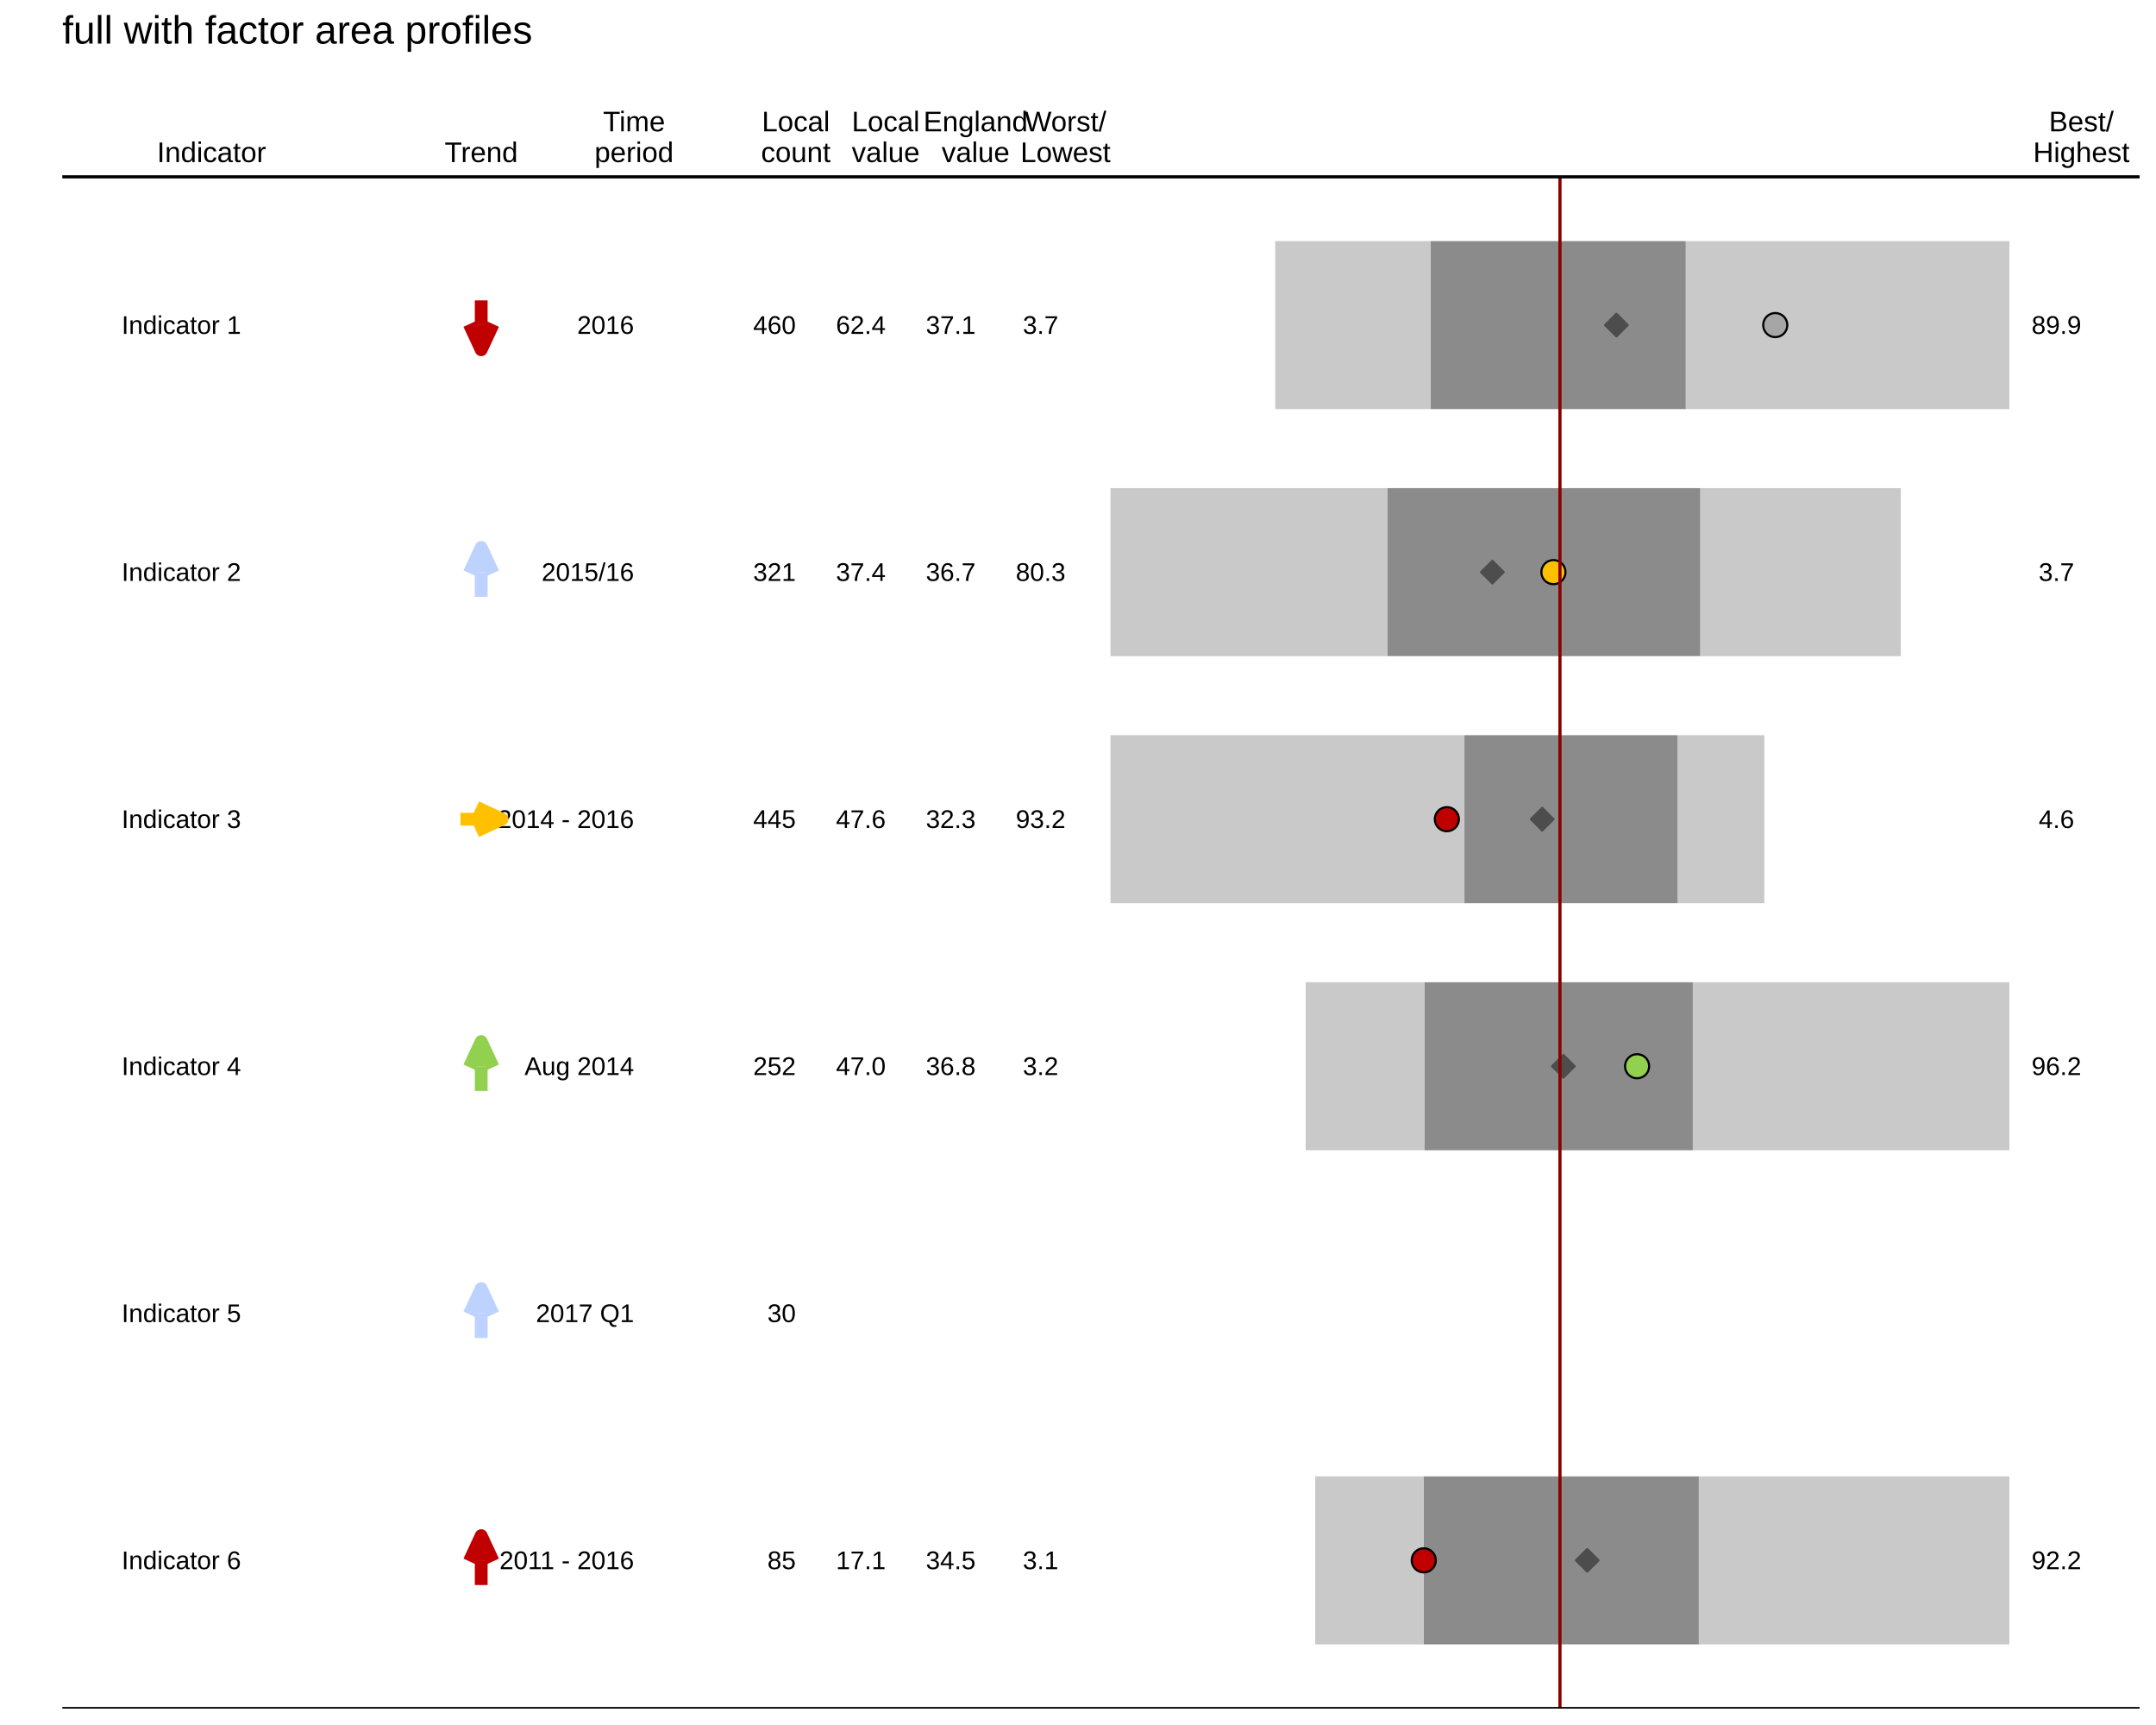
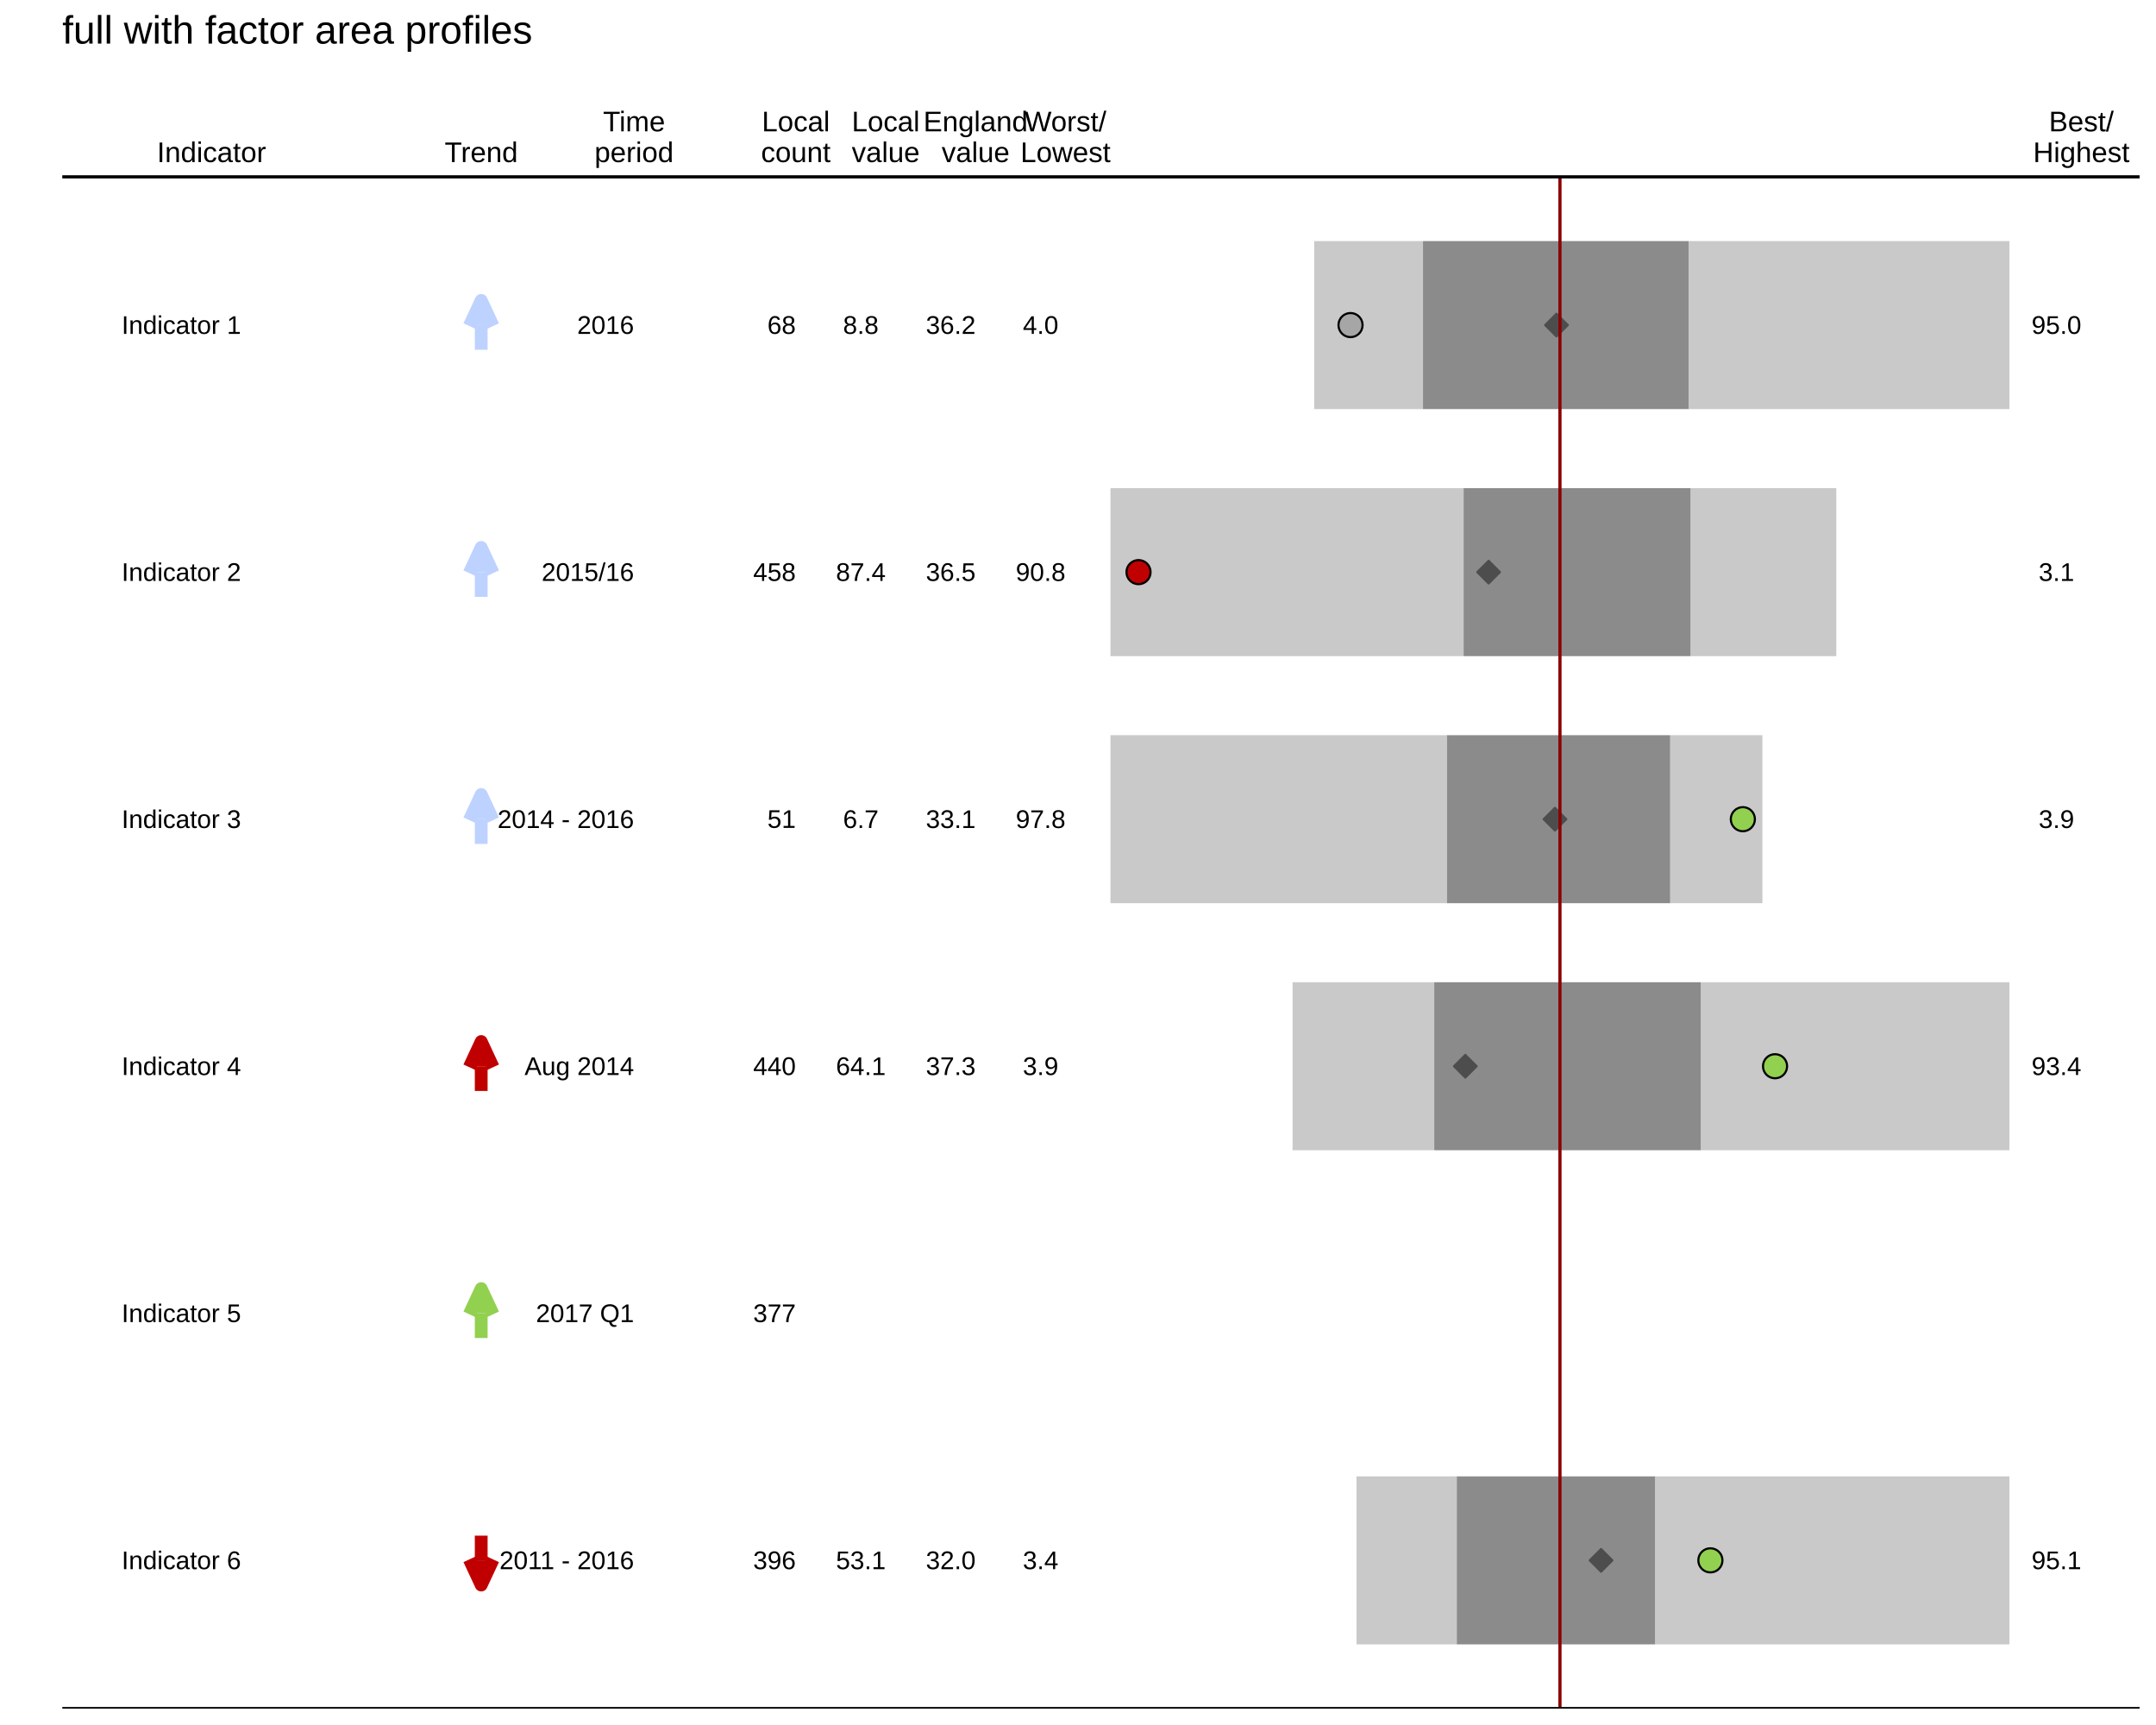
<svg xmlns="http://www.w3.org/2000/svg" viewBox="0 0 720.00 576.00">
  <defs>
    <style type="text/css">
    line, polyline, polygon, path, rect, circle {
      fill: none;
      stroke: #000000;
      stroke-linecap: round;
      stroke-linejoin: round;
      stroke-miterlimit: 10.00;
    }
  </style>
  </defs>
  <rect width="100%" height="100%" style="stroke: none; fill: #FFFFFF;" />
  <defs>
    <clipPath id="cpMjAuODB8NzE0LjUyfDU3MC41Mnw1OS4wNQ==">
      <rect x="20.80" y="59.05" width="693.72" height="511.47" />
    </clipPath>
  </defs>
-   <rect x="562.96" y="80.50" width="108.09" height="56.10" style="stroke-width: 1.07; stroke: none; stroke-linecap: square; stroke-linejoin: miter; fill: #C9C9C9;" clip-path="url(#cpMjAuODB8NzE0LjUyfDU3MC41Mnw1OS4wNQ==)" />
-   <rect x="477.77" y="80.50" width="85.19" height="56.10" style="stroke-width: 1.07; stroke: none; stroke-linecap: square; stroke-linejoin: miter; fill: #8B8B8B;" clip-path="url(#cpMjAuODB8NzE0LjUyfDU3MC41Mnw1OS4wNQ==)" />
-   <rect x="425.79" y="80.50" width="51.98" height="56.10" style="stroke-width: 1.07; stroke: none; stroke-linecap: square; stroke-linejoin: miter; fill: #C9C9C9;" clip-path="url(#cpMjAuODB8NzE0LjUyfDU3MC41Mnw1OS4wNQ==)" />
-   <rect x="370.84" y="80.50" width="54.95" height="56.10" style="stroke-width: 1.07; stroke: none; stroke-linecap: square; stroke-linejoin: miter; fill: #FFFFFF;" clip-path="url(#cpMjAuODB8NzE0LjUyfDU3MC41Mnw1OS4wNQ==)" />
-   <rect x="567.79" y="162.99" width="67.00" height="56.10" style="stroke-width: 1.07; stroke: none; stroke-linecap: square; stroke-linejoin: miter; fill: #C9C9C9;" clip-path="url(#cpMjAuODB8NzE0LjUyfDU3MC41Mnw1OS4wNQ==)" />
-   <rect x="463.39" y="162.99" width="104.40" height="56.10" style="stroke-width: 1.07; stroke: none; stroke-linecap: square; stroke-linejoin: miter; fill: #8B8B8B;" clip-path="url(#cpMjAuODB8NzE0LjUyfDU3MC41Mnw1OS4wNQ==)" />
-   <rect x="370.84" y="162.99" width="92.55" height="56.10" style="stroke-width: 1.07; stroke: none; stroke-linecap: square; stroke-linejoin: miter; fill: #C9C9C9;" clip-path="url(#cpMjAuODB8NzE0LjUyfDU3MC41Mnw1OS4wNQ==)" />
+   <rect x="563.90" y="80.50" width="107.15" height="56.10" style="stroke-width: 1.07; stroke: none; stroke-linecap: square; stroke-linejoin: miter; fill: #C9C9C9;" clip-path="url(#cpMjAuODB8NzE0LjUyfDU3MC41Mnw1OS4wNQ==)" />
+   <rect x="475.21" y="80.50" width="88.69" height="56.10" style="stroke-width: 1.07; stroke: none; stroke-linecap: square; stroke-linejoin: miter; fill: #8B8B8B;" clip-path="url(#cpMjAuODB8NzE0LjUyfDU3MC41Mnw1OS4wNQ==)" />
+   <rect x="438.82" y="80.50" width="36.39" height="56.10" style="stroke-width: 1.07; stroke: none; stroke-linecap: square; stroke-linejoin: miter; fill: #C9C9C9;" clip-path="url(#cpMjAuODB8NzE0LjUyfDU3MC41Mnw1OS4wNQ==)" />
+   <rect x="370.84" y="80.50" width="67.97" height="56.10" style="stroke-width: 1.07; stroke: none; stroke-linecap: square; stroke-linejoin: miter; fill: #FFFFFF;" clip-path="url(#cpMjAuODB8NzE0LjUyfDU3MC41Mnw1OS4wNQ==)" />
+   <rect x="564.57" y="162.99" width="48.66" height="56.10" style="stroke-width: 1.07; stroke: none; stroke-linecap: square; stroke-linejoin: miter; fill: #C9C9C9;" clip-path="url(#cpMjAuODB8NzE0LjUyfDU3MC41Mnw1OS4wNQ==)" />
+   <rect x="488.76" y="162.99" width="75.81" height="56.10" style="stroke-width: 1.07; stroke: none; stroke-linecap: square; stroke-linejoin: miter; fill: #8B8B8B;" clip-path="url(#cpMjAuODB8NzE0LjUyfDU3MC41Mnw1OS4wNQ==)" />
+   <rect x="370.84" y="162.99" width="117.92" height="56.10" style="stroke-width: 1.07; stroke: none; stroke-linecap: square; stroke-linejoin: miter; fill: #C9C9C9;" clip-path="url(#cpMjAuODB8NzE0LjUyfDU3MC41Mnw1OS4wNQ==)" />
  <rect x="370.84" y="162.99" width="0.00" height="56.10" style="stroke-width: 1.07; stroke: none; stroke-linecap: square; stroke-linejoin: miter; fill: #FFFFFF;" clip-path="url(#cpMjAuODB8NzE0LjUyfDU3MC41Mnw1OS4wNQ==)" />
-   <rect x="560.25" y="245.49" width="28.96" height="56.10" style="stroke-width: 1.07; stroke: none; stroke-linecap: square; stroke-linejoin: miter; fill: #C9C9C9;" clip-path="url(#cpMjAuODB8NzE0LjUyfDU3MC41Mnw1OS4wNQ==)" />
-   <rect x="489.04" y="245.49" width="71.21" height="56.10" style="stroke-width: 1.07; stroke: none; stroke-linecap: square; stroke-linejoin: miter; fill: #8B8B8B;" clip-path="url(#cpMjAuODB8NzE0LjUyfDU3MC41Mnw1OS4wNQ==)" />
-   <rect x="370.84" y="245.49" width="118.20" height="56.10" style="stroke-width: 1.07; stroke: none; stroke-linecap: square; stroke-linejoin: miter; fill: #C9C9C9;" clip-path="url(#cpMjAuODB8NzE0LjUyfDU3MC41Mnw1OS4wNQ==)" />
+   <rect x="557.76" y="245.49" width="30.80" height="56.10" style="stroke-width: 1.07; stroke: none; stroke-linecap: square; stroke-linejoin: miter; fill: #C9C9C9;" clip-path="url(#cpMjAuODB8NzE0LjUyfDU3MC41Mnw1OS4wNQ==)" />
+   <rect x="483.12" y="245.49" width="74.64" height="56.10" style="stroke-width: 1.07; stroke: none; stroke-linecap: square; stroke-linejoin: miter; fill: #8B8B8B;" clip-path="url(#cpMjAuODB8NzE0LjUyfDU3MC41Mnw1OS4wNQ==)" />
+   <rect x="370.84" y="245.49" width="112.27" height="56.10" style="stroke-width: 1.07; stroke: none; stroke-linecap: square; stroke-linejoin: miter; fill: #C9C9C9;" clip-path="url(#cpMjAuODB8NzE0LjUyfDU3MC41Mnw1OS4wNQ==)" />
  <rect x="370.84" y="245.49" width="0.00" height="56.10" style="stroke-width: 1.07; stroke: none; stroke-linecap: square; stroke-linejoin: miter; fill: #FFFFFF;" clip-path="url(#cpMjAuODB8NzE0LjUyfDU3MC41Mnw1OS4wNQ==)" />
-   <rect x="565.32" y="327.98" width="105.73" height="56.10" style="stroke-width: 1.07; stroke: none; stroke-linecap: square; stroke-linejoin: miter; fill: #C9C9C9;" clip-path="url(#cpMjAuODB8NzE0LjUyfDU3MC41Mnw1OS4wNQ==)" />
-   <rect x="475.77" y="327.98" width="89.55" height="56.10" style="stroke-width: 1.07; stroke: none; stroke-linecap: square; stroke-linejoin: miter; fill: #8B8B8B;" clip-path="url(#cpMjAuODB8NzE0LjUyfDU3MC41Mnw1OS4wNQ==)" />
-   <rect x="436.03" y="327.98" width="39.74" height="56.10" style="stroke-width: 1.07; stroke: none; stroke-linecap: square; stroke-linejoin: miter; fill: #C9C9C9;" clip-path="url(#cpMjAuODB8NzE0LjUyfDU3MC41Mnw1OS4wNQ==)" />
-   <rect x="370.84" y="327.98" width="65.18" height="56.10" style="stroke-width: 1.07; stroke: none; stroke-linecap: square; stroke-linejoin: miter; fill: #FFFFFF;" clip-path="url(#cpMjAuODB8NzE0LjUyfDU3MC41Mnw1OS4wNQ==)" />
-   <rect x="567.32" y="492.98" width="103.73" height="56.10" style="stroke-width: 1.07; stroke: none; stroke-linecap: square; stroke-linejoin: miter; fill: #C9C9C9;" clip-path="url(#cpMjAuODB8NzE0LjUyfDU3MC41Mnw1OS4wNQ==)" />
-   <rect x="475.38" y="492.98" width="91.94" height="56.10" style="stroke-width: 1.07; stroke: none; stroke-linecap: square; stroke-linejoin: miter; fill: #8B8B8B;" clip-path="url(#cpMjAuODB8NzE0LjUyfDU3MC41Mnw1OS4wNQ==)" />
-   <rect x="439.21" y="492.98" width="36.17" height="56.10" style="stroke-width: 1.07; stroke: none; stroke-linecap: square; stroke-linejoin: miter; fill: #C9C9C9;" clip-path="url(#cpMjAuODB8NzE0LjUyfDU3MC41Mnw1OS4wNQ==)" />
-   <rect x="370.84" y="492.98" width="68.37" height="56.10" style="stroke-width: 1.07; stroke: none; stroke-linecap: square; stroke-linejoin: miter; fill: #FFFFFF;" clip-path="url(#cpMjAuODB8NzE0LjUyfDU3MC41Mnw1OS4wNQ==)" />
-   <polygon points="539.80,112.34 543.59,108.55 539.80,104.76 536.01,108.55 " style="stroke-width: 0.71; stroke: #4D4D4D; fill: #4D4D4D;" clip-path="url(#cpMjAuODB8NzE0LjUyfDU3MC41Mnw1OS4wNQ==)" />
-   <polygon points="498.38,194.83 502.17,191.04 498.38,187.26 494.59,191.04 " style="stroke-width: 0.71; stroke: #4D4D4D; fill: #4D4D4D;" clip-path="url(#cpMjAuODB8NzE0LjUyfDU3MC41Mnw1OS4wNQ==)" />
-   <polygon points="515.02,277.33 518.81,273.54 515.02,269.75 511.24,273.54 " style="stroke-width: 0.71; stroke: #4D4D4D; fill: #4D4D4D;" clip-path="url(#cpMjAuODB8NzE0LjUyfDU3MC41Mnw1OS4wNQ==)" />
-   <polygon points="522.09,359.82 525.87,356.03 522.09,352.25 518.30,356.03 " style="stroke-width: 0.71; stroke: #4D4D4D; fill: #4D4D4D;" clip-path="url(#cpMjAuODB8NzE0LjUyfDU3MC41Mnw1OS4wNQ==)" />
-   <polygon points="530.06,524.81 533.85,521.02 530.06,517.24 526.28,521.02 " style="stroke-width: 0.71; stroke: #4D4D4D; fill: #4D4D4D;" clip-path="url(#cpMjAuODB8NzE0LjUyfDU3MC41Mnw1OS4wNQ==)" />
-   <circle cx="592.85" cy="108.55" r="3.02pt" style="stroke-width: 0.71; fill: #A6A6A6;" clip-path="url(#cpMjAuODB8NzE0LjUyfDU3MC41Mnw1OS4wNQ==)" />
-   <circle cx="518.77" cy="191.04" r="3.02pt" style="stroke-width: 0.71; fill: #FFC000;" clip-path="url(#cpMjAuODB8NzE0LjUyfDU3MC41Mnw1OS4wNQ==)" />
-   <circle cx="483.18" cy="273.54" r="3.02pt" style="stroke-width: 0.71; fill: #C00000;" clip-path="url(#cpMjAuODB8NzE0LjUyfDU3MC41Mnw1OS4wNQ==)" />
-   <circle cx="546.71" cy="356.03" r="3.02pt" style="stroke-width: 0.71; fill: #92D050;" clip-path="url(#cpMjAuODB8NzE0LjUyfDU3MC41Mnw1OS4wNQ==)" />
-   <circle cx="475.46" cy="521.02" r="3.02pt" style="stroke-width: 0.71; fill: #C00000;" clip-path="url(#cpMjAuODB8NzE0LjUyfDU3MC41Mnw1OS4wNQ==)" />
+   <rect x="567.98" y="327.98" width="103.07" height="56.10" style="stroke-width: 1.07; stroke: none; stroke-linecap: square; stroke-linejoin: miter; fill: #C9C9C9;" clip-path="url(#cpMjAuODB8NzE0LjUyfDU3MC41Mnw1OS4wNQ==)" />
+   <rect x="478.96" y="327.98" width="89.02" height="56.10" style="stroke-width: 1.07; stroke: none; stroke-linecap: square; stroke-linejoin: miter; fill: #8B8B8B;" clip-path="url(#cpMjAuODB8NzE0LjUyfDU3MC41Mnw1OS4wNQ==)" />
+   <rect x="431.59" y="327.98" width="47.37" height="56.10" style="stroke-width: 1.07; stroke: none; stroke-linecap: square; stroke-linejoin: miter; fill: #C9C9C9;" clip-path="url(#cpMjAuODB8NzE0LjUyfDU3MC41Mnw1OS4wNQ==)" />
+   <rect x="370.84" y="327.98" width="60.74" height="56.10" style="stroke-width: 1.07; stroke: none; stroke-linecap: square; stroke-linejoin: miter; fill: #FFFFFF;" clip-path="url(#cpMjAuODB8NzE0LjUyfDU3MC41Mnw1OS4wNQ==)" />
+   <rect x="552.70" y="492.98" width="118.35" height="56.10" style="stroke-width: 1.07; stroke: none; stroke-linecap: square; stroke-linejoin: miter; fill: #C9C9C9;" clip-path="url(#cpMjAuODB8NzE0LjUyfDU3MC41Mnw1OS4wNQ==)" />
+   <rect x="486.47" y="492.98" width="66.23" height="56.10" style="stroke-width: 1.07; stroke: none; stroke-linecap: square; stroke-linejoin: miter; fill: #8B8B8B;" clip-path="url(#cpMjAuODB8NzE0LjUyfDU3MC41Mnw1OS4wNQ==)" />
+   <rect x="452.95" y="492.98" width="33.53" height="56.10" style="stroke-width: 1.07; stroke: none; stroke-linecap: square; stroke-linejoin: miter; fill: #C9C9C9;" clip-path="url(#cpMjAuODB8NzE0LjUyfDU3MC41Mnw1OS4wNQ==)" />
+   <rect x="370.84" y="492.98" width="82.10" height="56.10" style="stroke-width: 1.07; stroke: none; stroke-linecap: square; stroke-linejoin: miter; fill: #FFFFFF;" clip-path="url(#cpMjAuODB8NzE0LjUyfDU3MC41Mnw1OS4wNQ==)" />
+   <polygon points="519.79,112.34 523.58,108.55 519.79,104.76 516.00,108.55 " style="stroke-width: 0.71; stroke: #4D4D4D; fill: #4D4D4D;" clip-path="url(#cpMjAuODB8NzE0LjUyfDU3MC41Mnw1OS4wNQ==)" />
+   <polygon points="497.13,194.83 500.91,191.04 497.13,187.26 493.34,191.04 " style="stroke-width: 0.71; stroke: #4D4D4D; fill: #4D4D4D;" clip-path="url(#cpMjAuODB8NzE0LjUyfDU3MC41Mnw1OS4wNQ==)" />
+   <polygon points="519.28,277.33 523.07,273.54 519.28,269.75 515.49,273.54 " style="stroke-width: 0.71; stroke: #4D4D4D; fill: #4D4D4D;" clip-path="url(#cpMjAuODB8NzE0LjUyfDU3MC41Mnw1OS4wNQ==)" />
+   <polygon points="489.34,359.82 493.13,356.03 489.34,352.25 485.56,356.03 " style="stroke-width: 0.71; stroke: #4D4D4D; fill: #4D4D4D;" clip-path="url(#cpMjAuODB8NzE0LjUyfDU3MC41Mnw1OS4wNQ==)" />
+   <polygon points="534.68,524.81 538.46,521.02 534.68,517.24 530.89,521.02 " style="stroke-width: 0.71; stroke: #4D4D4D; fill: #4D4D4D;" clip-path="url(#cpMjAuODB8NzE0LjUyfDU3MC41Mnw1OS4wNQ==)" />
+   <circle cx="451.01" cy="108.55" r="3.02pt" style="stroke-width: 0.71; fill: #A6A6A6;" clip-path="url(#cpMjAuODB8NzE0LjUyfDU3MC41Mnw1OS4wNQ==)" />
+   <circle cx="380.21" cy="191.04" r="3.02pt" style="stroke-width: 0.71; fill: #C00000;" clip-path="url(#cpMjAuODB8NzE0LjUyfDU3MC41Mnw1OS4wNQ==)" />
+   <circle cx="582.03" cy="273.54" r="3.02pt" style="stroke-width: 0.71; fill: #92D050;" clip-path="url(#cpMjAuODB8NzE0LjUyfDU3MC41Mnw1OS4wNQ==)" />
+   <circle cx="592.78" cy="356.03" r="3.02pt" style="stroke-width: 0.71; fill: #92D050;" clip-path="url(#cpMjAuODB8NzE0LjUyfDU3MC41Mnw1OS4wNQ==)" />
+   <circle cx="571.19" cy="521.02" r="3.02pt" style="stroke-width: 0.71; fill: #92D050;" clip-path="url(#cpMjAuODB8NzE0LjUyfDU3MC41Mnw1OS4wNQ==)" />
  <line x1="520.95" y1="570.52" x2="520.95" y2="59.05" style="stroke-width: 1.07; stroke: #8B0000; stroke-linecap: butt;" clip-path="url(#cpMjAuODB8NzE0LjUyfDU3MC41Mnw1OS4wNQ==)" />
  <g clip-path="url(#cpMjAuODB8NzE0LjUyfDU3MC41Mnw1OS4wNQ==)">
-     <text x="678.44" y="111.49" style="font-size: 8.54px; font-family: Liberation Sans;" textLength="16.62px" lengthAdjust="spacingAndGlyphs">89.9</text>
-   </g>
-   <g clip-path="url(#cpMjAuODB8NzE0LjUyfDU3MC41Mnw1OS4wNQ==)">
-     <text x="341.58" y="111.49" style="font-size: 8.54px; font-family: Liberation Sans;" textLength="14.25px" lengthAdjust="spacingAndGlyphs">3.7 </text>
-   </g>
-   <g clip-path="url(#cpMjAuODB8NzE0LjUyfDU3MC41Mnw1OS4wNQ==)">
-     <text x="680.82" y="193.98" style="font-size: 8.54px; font-family: Liberation Sans;" textLength="14.25px" lengthAdjust="spacingAndGlyphs">3.7 </text>
-   </g>
-   <g clip-path="url(#cpMjAuODB8NzE0LjUyfDU3MC41Mnw1OS4wNQ==)">
-     <text x="339.21" y="193.98" style="font-size: 8.54px; font-family: Liberation Sans;" textLength="16.62px" lengthAdjust="spacingAndGlyphs">80.3</text>
-   </g>
-   <g clip-path="url(#cpMjAuODB8NzE0LjUyfDU3MC41Mnw1OS4wNQ==)">
-     <text x="680.82" y="276.48" style="font-size: 8.54px; font-family: Liberation Sans;" textLength="14.25px" lengthAdjust="spacingAndGlyphs">4.6 </text>
-   </g>
-   <g clip-path="url(#cpMjAuODB8NzE0LjUyfDU3MC41Mnw1OS4wNQ==)">
-     <text x="339.21" y="276.48" style="font-size: 8.54px; font-family: Liberation Sans;" textLength="16.62px" lengthAdjust="spacingAndGlyphs">93.2</text>
-   </g>
-   <g clip-path="url(#cpMjAuODB8NzE0LjUyfDU3MC41Mnw1OS4wNQ==)">
-     <text x="678.44" y="358.97" style="font-size: 8.54px; font-family: Liberation Sans;" textLength="16.62px" lengthAdjust="spacingAndGlyphs">96.2</text>
-   </g>
-   <g clip-path="url(#cpMjAuODB8NzE0LjUyfDU3MC41Mnw1OS4wNQ==)">
-     <text x="341.58" y="358.97" style="font-size: 8.54px; font-family: Liberation Sans;" textLength="14.25px" lengthAdjust="spacingAndGlyphs">3.2 </text>
-   </g>
-   <g clip-path="url(#cpMjAuODB8NzE0LjUyfDU3MC41Mnw1OS4wNQ==)">
-     <text x="678.44" y="523.96" style="font-size: 8.54px; font-family: Liberation Sans;" textLength="16.62px" lengthAdjust="spacingAndGlyphs">92.2</text>
-   </g>
-   <g clip-path="url(#cpMjAuODB8NzE0LjUyfDU3MC41Mnw1OS4wNQ==)">
-     <text x="341.58" y="523.96" style="font-size: 8.54px; font-family: Liberation Sans;" textLength="14.25px" lengthAdjust="spacingAndGlyphs">3.1 </text>
-   </g>
-   <g clip-path="url(#cpMjAuODB8NzE0LjUyfDU3MC41Mnw1OS4wNQ==)">
-     <text x="309.19" y="111.49" style="font-size: 8.54px; font-family: Liberation Sans;" textLength="16.62px" lengthAdjust="spacingAndGlyphs">37.1</text>
-   </g>
-   <g clip-path="url(#cpMjAuODB8NzE0LjUyfDU3MC41Mnw1OS4wNQ==)">
-     <text x="309.19" y="193.98" style="font-size: 8.54px; font-family: Liberation Sans;" textLength="16.62px" lengthAdjust="spacingAndGlyphs">36.7</text>
-   </g>
-   <g clip-path="url(#cpMjAuODB8NzE0LjUyfDU3MC41Mnw1OS4wNQ==)">
-     <text x="309.19" y="276.48" style="font-size: 8.54px; font-family: Liberation Sans;" textLength="16.62px" lengthAdjust="spacingAndGlyphs">32.3</text>
-   </g>
-   <g clip-path="url(#cpMjAuODB8NzE0LjUyfDU3MC41Mnw1OS4wNQ==)">
-     <text x="309.19" y="358.97" style="font-size: 8.54px; font-family: Liberation Sans;" textLength="16.62px" lengthAdjust="spacingAndGlyphs">36.8</text>
-   </g>
-   <g clip-path="url(#cpMjAuODB8NzE0LjUyfDU3MC41Mnw1OS4wNQ==)">
-     <text x="309.19" y="523.96" style="font-size: 8.54px; font-family: Liberation Sans;" textLength="16.62px" lengthAdjust="spacingAndGlyphs">34.5</text>
-   </g>
-   <g clip-path="url(#cpMjAuODB8NzE0LjUyfDU3MC41Mnw1OS4wNQ==)">
-     <text x="279.17" y="111.49" style="font-size: 8.54px; font-family: Liberation Sans;" textLength="16.62px" lengthAdjust="spacingAndGlyphs">62.4</text>
-   </g>
-   <g clip-path="url(#cpMjAuODB8NzE0LjUyfDU3MC41Mnw1OS4wNQ==)">
-     <text x="279.17" y="193.98" style="font-size: 8.54px; font-family: Liberation Sans;" textLength="16.62px" lengthAdjust="spacingAndGlyphs">37.4</text>
-   </g>
-   <g clip-path="url(#cpMjAuODB8NzE0LjUyfDU3MC41Mnw1OS4wNQ==)">
-     <text x="279.17" y="276.48" style="font-size: 8.54px; font-family: Liberation Sans;" textLength="16.62px" lengthAdjust="spacingAndGlyphs">47.6</text>
-   </g>
-   <g clip-path="url(#cpMjAuODB8NzE0LjUyfDU3MC41Mnw1OS4wNQ==)">
-     <text x="279.17" y="358.97" style="font-size: 8.54px; font-family: Liberation Sans;" textLength="16.62px" lengthAdjust="spacingAndGlyphs">47.0</text>
-   </g>
-   <g clip-path="url(#cpMjAuODB8NzE0LjUyfDU3MC41Mnw1OS4wNQ==)">
-     <text x="279.17" y="523.96" style="font-size: 8.54px; font-family: Liberation Sans;" textLength="16.62px" lengthAdjust="spacingAndGlyphs">17.1</text>
-   </g>
-   <g clip-path="url(#cpMjAuODB8NzE0LjUyfDU3MC41Mnw1OS4wNQ==)">
-     <text x="251.52" y="111.49" style="font-size: 8.54px; font-family: Liberation Sans;" textLength="14.25px" lengthAdjust="spacingAndGlyphs">460</text>
-   </g>
-   <g clip-path="url(#cpMjAuODB8NzE0LjUyfDU3MC41Mnw1OS4wNQ==)">
-     <text x="251.52" y="193.98" style="font-size: 8.54px; font-family: Liberation Sans;" textLength="14.25px" lengthAdjust="spacingAndGlyphs">321</text>
-   </g>
-   <g clip-path="url(#cpMjAuODB8NzE0LjUyfDU3MC41Mnw1OS4wNQ==)">
-     <text x="251.52" y="276.44" style="font-size: 8.54px; font-family: Liberation Sans;" textLength="14.25px" lengthAdjust="spacingAndGlyphs">445</text>
-   </g>
-   <g clip-path="url(#cpMjAuODB8NzE0LjUyfDU3MC41Mnw1OS4wNQ==)">
-     <text x="251.52" y="358.97" style="font-size: 8.54px; font-family: Liberation Sans;" textLength="14.25px" lengthAdjust="spacingAndGlyphs">252</text>
-   </g>
-   <g clip-path="url(#cpMjAuODB8NzE0LjUyfDU3MC41Mnw1OS4wNQ==)">
-     <text x="256.27" y="441.47" style="font-size: 8.54px; font-family: Liberation Sans;" textLength="9.50px" lengthAdjust="spacingAndGlyphs">30</text>
-   </g>
-   <g clip-path="url(#cpMjAuODB8NzE0LjUyfDU3MC41Mnw1OS4wNQ==)">
-     <text x="256.27" y="523.96" style="font-size: 8.54px; font-family: Liberation Sans;" textLength="9.50px" lengthAdjust="spacingAndGlyphs">85</text>
+     <text x="678.44" y="111.49" style="font-size: 8.54px; font-family: Liberation Sans;" textLength="16.62px" lengthAdjust="spacingAndGlyphs">95.0</text>
+   </g>
+   <g clip-path="url(#cpMjAuODB8NzE0LjUyfDU3MC41Mnw1OS4wNQ==)">
+     <text x="341.58" y="111.49" style="font-size: 8.54px; font-family: Liberation Sans;" textLength="14.25px" lengthAdjust="spacingAndGlyphs">4.0 </text>
+   </g>
+   <g clip-path="url(#cpMjAuODB8NzE0LjUyfDU3MC41Mnw1OS4wNQ==)">
+     <text x="680.82" y="193.98" style="font-size: 8.54px; font-family: Liberation Sans;" textLength="14.25px" lengthAdjust="spacingAndGlyphs">3.1 </text>
+   </g>
+   <g clip-path="url(#cpMjAuODB8NzE0LjUyfDU3MC41Mnw1OS4wNQ==)">
+     <text x="339.21" y="193.98" style="font-size: 8.54px; font-family: Liberation Sans;" textLength="16.62px" lengthAdjust="spacingAndGlyphs">90.8</text>
+   </g>
+   <g clip-path="url(#cpMjAuODB8NzE0LjUyfDU3MC41Mnw1OS4wNQ==)">
+     <text x="680.82" y="276.48" style="font-size: 8.54px; font-family: Liberation Sans;" textLength="14.25px" lengthAdjust="spacingAndGlyphs">3.9 </text>
+   </g>
+   <g clip-path="url(#cpMjAuODB8NzE0LjUyfDU3MC41Mnw1OS4wNQ==)">
+     <text x="339.21" y="276.48" style="font-size: 8.54px; font-family: Liberation Sans;" textLength="16.62px" lengthAdjust="spacingAndGlyphs">97.8</text>
+   </g>
+   <g clip-path="url(#cpMjAuODB8NzE0LjUyfDU3MC41Mnw1OS4wNQ==)">
+     <text x="678.44" y="358.97" style="font-size: 8.54px; font-family: Liberation Sans;" textLength="16.62px" lengthAdjust="spacingAndGlyphs">93.4</text>
+   </g>
+   <g clip-path="url(#cpMjAuODB8NzE0LjUyfDU3MC41Mnw1OS4wNQ==)">
+     <text x="341.58" y="358.97" style="font-size: 8.54px; font-family: Liberation Sans;" textLength="14.25px" lengthAdjust="spacingAndGlyphs">3.9 </text>
+   </g>
+   <g clip-path="url(#cpMjAuODB8NzE0LjUyfDU3MC41Mnw1OS4wNQ==)">
+     <text x="678.44" y="523.96" style="font-size: 8.54px; font-family: Liberation Sans;" textLength="16.62px" lengthAdjust="spacingAndGlyphs">95.1</text>
+   </g>
+   <g clip-path="url(#cpMjAuODB8NzE0LjUyfDU3MC41Mnw1OS4wNQ==)">
+     <text x="341.58" y="523.96" style="font-size: 8.54px; font-family: Liberation Sans;" textLength="14.25px" lengthAdjust="spacingAndGlyphs">3.4 </text>
+   </g>
+   <g clip-path="url(#cpMjAuODB8NzE0LjUyfDU3MC41Mnw1OS4wNQ==)">
+     <text x="309.19" y="111.49" style="font-size: 8.54px; font-family: Liberation Sans;" textLength="16.62px" lengthAdjust="spacingAndGlyphs">36.2</text>
+   </g>
+   <g clip-path="url(#cpMjAuODB8NzE0LjUyfDU3MC41Mnw1OS4wNQ==)">
+     <text x="309.19" y="193.98" style="font-size: 8.54px; font-family: Liberation Sans;" textLength="16.62px" lengthAdjust="spacingAndGlyphs">36.5</text>
+   </g>
+   <g clip-path="url(#cpMjAuODB8NzE0LjUyfDU3MC41Mnw1OS4wNQ==)">
+     <text x="309.19" y="276.48" style="font-size: 8.54px; font-family: Liberation Sans;" textLength="16.62px" lengthAdjust="spacingAndGlyphs">33.1</text>
+   </g>
+   <g clip-path="url(#cpMjAuODB8NzE0LjUyfDU3MC41Mnw1OS4wNQ==)">
+     <text x="309.19" y="358.97" style="font-size: 8.54px; font-family: Liberation Sans;" textLength="16.62px" lengthAdjust="spacingAndGlyphs">37.3</text>
+   </g>
+   <g clip-path="url(#cpMjAuODB8NzE0LjUyfDU3MC41Mnw1OS4wNQ==)">
+     <text x="309.19" y="523.96" style="font-size: 8.54px; font-family: Liberation Sans;" textLength="16.62px" lengthAdjust="spacingAndGlyphs">32.0</text>
+   </g>
+   <g clip-path="url(#cpMjAuODB8NzE0LjUyfDU3MC41Mnw1OS4wNQ==)">
+     <text x="281.54" y="111.49" style="font-size: 8.54px; font-family: Liberation Sans;" textLength="14.25px" lengthAdjust="spacingAndGlyphs">8.8 </text>
+   </g>
+   <g clip-path="url(#cpMjAuODB8NzE0LjUyfDU3MC41Mnw1OS4wNQ==)">
+     <text x="279.17" y="193.98" style="font-size: 8.54px; font-family: Liberation Sans;" textLength="16.62px" lengthAdjust="spacingAndGlyphs">87.4</text>
+   </g>
+   <g clip-path="url(#cpMjAuODB8NzE0LjUyfDU3MC41Mnw1OS4wNQ==)">
+     <text x="281.54" y="276.48" style="font-size: 8.54px; font-family: Liberation Sans;" textLength="14.25px" lengthAdjust="spacingAndGlyphs">6.7 </text>
+   </g>
+   <g clip-path="url(#cpMjAuODB8NzE0LjUyfDU3MC41Mnw1OS4wNQ==)">
+     <text x="279.17" y="358.97" style="font-size: 8.54px; font-family: Liberation Sans;" textLength="16.62px" lengthAdjust="spacingAndGlyphs">64.1</text>
+   </g>
+   <g clip-path="url(#cpMjAuODB8NzE0LjUyfDU3MC41Mnw1OS4wNQ==)">
+     <text x="279.17" y="523.96" style="font-size: 8.54px; font-family: Liberation Sans;" textLength="16.62px" lengthAdjust="spacingAndGlyphs">53.1</text>
+   </g>
+   <g clip-path="url(#cpMjAuODB8NzE0LjUyfDU3MC41Mnw1OS4wNQ==)">
+     <text x="256.27" y="111.49" style="font-size: 8.54px; font-family: Liberation Sans;" textLength="9.50px" lengthAdjust="spacingAndGlyphs">68</text>
+   </g>
+   <g clip-path="url(#cpMjAuODB8NzE0LjUyfDU3MC41Mnw1OS4wNQ==)">
+     <text x="251.52" y="193.98" style="font-size: 8.54px; font-family: Liberation Sans;" textLength="14.25px" lengthAdjust="spacingAndGlyphs">458</text>
+   </g>
+   <g clip-path="url(#cpMjAuODB8NzE0LjUyfDU3MC41Mnw1OS4wNQ==)">
+     <text x="256.27" y="276.44" style="font-size: 8.54px; font-family: Liberation Sans;" textLength="9.50px" lengthAdjust="spacingAndGlyphs">51</text>
+   </g>
+   <g clip-path="url(#cpMjAuODB8NzE0LjUyfDU3MC41Mnw1OS4wNQ==)">
+     <text x="251.52" y="358.97" style="font-size: 8.54px; font-family: Liberation Sans;" textLength="14.25px" lengthAdjust="spacingAndGlyphs">440</text>
+   </g>
+   <g clip-path="url(#cpMjAuODB8NzE0LjUyfDU3MC41Mnw1OS4wNQ==)">
+     <text x="251.52" y="441.47" style="font-size: 8.54px; font-family: Liberation Sans;" textLength="14.25px" lengthAdjust="spacingAndGlyphs">377</text>
+   </g>
+   <g clip-path="url(#cpMjAuODB8NzE0LjUyfDU3MC41Mnw1OS4wNQ==)">
+     <text x="251.52" y="523.96" style="font-size: 8.54px; font-family: Liberation Sans;" textLength="14.25px" lengthAdjust="spacingAndGlyphs">396</text>
  </g>
  <g clip-path="url(#cpMjAuODB8NzE0LjUyfDU3MC41Mnw1OS4wNQ==)">
    <text x="192.73" y="111.49" style="font-size: 8.54px; font-family: Liberation Sans;" textLength="19.00px" lengthAdjust="spacingAndGlyphs">2016</text>
  </g>
  <g clip-path="url(#cpMjAuODB8NzE0LjUyfDU3MC41Mnw1OS4wNQ==)">
    <text x="180.86" y="193.98" style="font-size: 8.54px; font-family: Liberation Sans;" textLength="30.88px" lengthAdjust="spacingAndGlyphs">2015/16</text>
  </g>
  <g clip-path="url(#cpMjAuODB8NzE0LjUyfDU3MC41Mnw1OS4wNQ==)">
    <text x="166.14" y="276.48" style="font-size: 8.54px; font-family: Liberation Sans;" textLength="45.59px" lengthAdjust="spacingAndGlyphs">2014 - 2016</text>
  </g>
  <g clip-path="url(#cpMjAuODB8NzE0LjUyfDU3MC41Mnw1OS4wNQ==)">
    <text x="175.17" y="358.97" style="font-size: 8.54px; font-family: Liberation Sans;" textLength="36.56px" lengthAdjust="spacingAndGlyphs">Aug 2014</text>
  </g>
  <g clip-path="url(#cpMjAuODB8NzE0LjUyfDU3MC41Mnw1OS4wNQ==)">
    <text x="178.97" y="441.47" style="font-size: 8.54px; font-family: Liberation Sans;" textLength="32.77px" lengthAdjust="spacingAndGlyphs">2017 Q1</text>
  </g>
  <g clip-path="url(#cpMjAuODB8NzE0LjUyfDU3MC41Mnw1OS4wNQ==)">
    <text x="166.78" y="523.96" style="font-size: 8.54px; font-family: Liberation Sans;" textLength="44.95px" lengthAdjust="spacingAndGlyphs">2011 - 2016</text>
  </g>
-   <line x1="160.70" y1="108.55" x2="160.70" y2="116.80" style="stroke-width: 4.27; stroke: #C00000; stroke-linecap: butt;" clip-path="url(#cpMjAuODB8NzE0LjUyfDU3MC41Mnw1OS4wNQ==)" />
-   <polyline points="156.71,108.23 160.70,116.80 164.69,108.23 " style="stroke-width: 4.27; stroke: #C00000; stroke-linecap: butt;" clip-path="url(#cpMjAuODB8NzE0LjUyfDU3MC41Mnw1OS4wNQ==)" />
+   <line x1="160.70" y1="108.55" x2="160.70" y2="100.30" style="stroke-width: 4.27; stroke: #BED2FF; stroke-linecap: butt;" clip-path="url(#cpMjAuODB8NzE0LjUyfDU3MC41Mnw1OS4wNQ==)" />
+   <polyline points="164.69,108.86 160.70,100.30 156.71,108.86 " style="stroke-width: 4.27; stroke: #BED2FF; stroke-linecap: butt;" clip-path="url(#cpMjAuODB8NzE0LjUyfDU3MC41Mnw1OS4wNQ==)" />
  <line x1="160.70" y1="191.04" x2="160.70" y2="182.79" style="stroke-width: 4.27; stroke: #BED2FF; stroke-linecap: butt;" clip-path="url(#cpMjAuODB8NzE0LjUyfDU3MC41Mnw1OS4wNQ==)" />
  <polyline points="164.69,191.36 160.70,182.79 156.71,191.36 " style="stroke-width: 4.27; stroke: #BED2FF; stroke-linecap: butt;" clip-path="url(#cpMjAuODB8NzE0LjUyfDU3MC41Mnw1OS4wNQ==)" />
-   <line x1="160.70" y1="273.54" x2="167.64" y2="273.54" style="stroke-width: 4.27; stroke: #FFC000; stroke-linecap: butt;" clip-path="url(#cpMjAuODB8NzE0LjUyfDU3MC41Mnw1OS4wNQ==)" />
-   <polyline points="159.07,277.53 167.64,273.54 159.07,269.54 " style="stroke-width: 4.27; stroke: #FFC000; stroke-linecap: butt;" clip-path="url(#cpMjAuODB8NzE0LjUyfDU3MC41Mnw1OS4wNQ==)" />
-   <line x1="160.70" y1="356.03" x2="160.70" y2="347.78" style="stroke-width: 4.27; stroke: #92D050; stroke-linecap: butt;" clip-path="url(#cpMjAuODB8NzE0LjUyfDU3MC41Mnw1OS4wNQ==)" />
-   <polyline points="164.69,356.35 160.70,347.78 156.71,356.35 " style="stroke-width: 4.27; stroke: #92D050; stroke-linecap: butt;" clip-path="url(#cpMjAuODB8NzE0LjUyfDU3MC41Mnw1OS4wNQ==)" />
-   <line x1="160.70" y1="438.53" x2="160.70" y2="430.28" style="stroke-width: 4.27; stroke: #BED2FF; stroke-linecap: butt;" clip-path="url(#cpMjAuODB8NzE0LjUyfDU3MC41Mnw1OS4wNQ==)" />
-   <polyline points="164.69,438.84 160.70,430.28 156.71,438.84 " style="stroke-width: 4.27; stroke: #BED2FF; stroke-linecap: butt;" clip-path="url(#cpMjAuODB8NzE0LjUyfDU3MC41Mnw1OS4wNQ==)" />
+   <line x1="160.70" y1="273.54" x2="160.70" y2="265.29" style="stroke-width: 4.27; stroke: #BED2FF; stroke-linecap: butt;" clip-path="url(#cpMjAuODB8NzE0LjUyfDU3MC41Mnw1OS4wNQ==)" />
+   <polyline points="164.69,273.85 160.70,265.29 156.71,273.85 " style="stroke-width: 4.27; stroke: #BED2FF; stroke-linecap: butt;" clip-path="url(#cpMjAuODB8NzE0LjUyfDU3MC41Mnw1OS4wNQ==)" />
+   <line x1="160.70" y1="356.03" x2="160.70" y2="347.78" style="stroke-width: 4.27; stroke: #C00000; stroke-linecap: butt;" clip-path="url(#cpMjAuODB8NzE0LjUyfDU3MC41Mnw1OS4wNQ==)" />
+   <polyline points="164.69,356.35 160.70,347.78 156.71,356.35 " style="stroke-width: 4.27; stroke: #C00000; stroke-linecap: butt;" clip-path="url(#cpMjAuODB8NzE0LjUyfDU3MC41Mnw1OS4wNQ==)" />
+   <line x1="160.70" y1="438.53" x2="160.70" y2="430.28" style="stroke-width: 4.27; stroke: #92D050; stroke-linecap: butt;" clip-path="url(#cpMjAuODB8NzE0LjUyfDU3MC41Mnw1OS4wNQ==)" />
+   <polyline points="164.69,438.84 160.70,430.28 156.71,438.84 " style="stroke-width: 4.27; stroke: #92D050; stroke-linecap: butt;" clip-path="url(#cpMjAuODB8NzE0LjUyfDU3MC41Mnw1OS4wNQ==)" />
+   <line x1="160.70" y1="521.02" x2="160.70" y2="529.27" style="stroke-width: 4.27; stroke: #C00000; stroke-linecap: butt;" clip-path="url(#cpMjAuODB8NzE0LjUyfDU3MC41Mnw1OS4wNQ==)" />
+   <polyline points="156.71,520.71 160.70,529.27 164.69,520.71 " style="stroke-width: 4.27; stroke: #C00000; stroke-linecap: butt;" clip-path="url(#cpMjAuODB8NzE0LjUyfDU3MC41Mnw1OS4wNQ==)" />
+   <line x1="160.70" y1="108.55" x2="160.70" y2="116.80" style="stroke-width: 4.27; stroke: #BED2FF; stroke-linecap: butt;" clip-path="url(#cpMjAuODB8NzE0LjUyfDU3MC41Mnw1OS4wNQ==)" />
+   <line x1="160.70" y1="191.04" x2="160.70" y2="199.29" style="stroke-width: 4.27; stroke: #BED2FF; stroke-linecap: butt;" clip-path="url(#cpMjAuODB8NzE0LjUyfDU3MC41Mnw1OS4wNQ==)" />
+   <line x1="160.70" y1="273.54" x2="160.70" y2="281.79" style="stroke-width: 4.27; stroke: #BED2FF; stroke-linecap: butt;" clip-path="url(#cpMjAuODB8NzE0LjUyfDU3MC41Mnw1OS4wNQ==)" />
+   <line x1="160.70" y1="356.03" x2="160.70" y2="364.28" style="stroke-width: 4.27; stroke: #C00000; stroke-linecap: butt;" clip-path="url(#cpMjAuODB8NzE0LjUyfDU3MC41Mnw1OS4wNQ==)" />
+   <line x1="160.70" y1="438.53" x2="160.70" y2="446.78" style="stroke-width: 4.27; stroke: #92D050; stroke-linecap: butt;" clip-path="url(#cpMjAuODB8NzE0LjUyfDU3MC41Mnw1OS4wNQ==)" />
  <line x1="160.70" y1="521.02" x2="160.70" y2="512.77" style="stroke-width: 4.27; stroke: #C00000; stroke-linecap: butt;" clip-path="url(#cpMjAuODB8NzE0LjUyfDU3MC41Mnw1OS4wNQ==)" />
-   <polyline points="164.69,521.34 160.70,512.77 156.71,521.34 " style="stroke-width: 4.27; stroke: #C00000; stroke-linecap: butt;" clip-path="url(#cpMjAuODB8NzE0LjUyfDU3MC41Mnw1OS4wNQ==)" />
-   <line x1="160.70" y1="108.55" x2="160.70" y2="100.30" style="stroke-width: 4.27; stroke: #C00000; stroke-linecap: butt;" clip-path="url(#cpMjAuODB8NzE0LjUyfDU3MC41Mnw1OS4wNQ==)" />
-   <line x1="160.70" y1="191.04" x2="160.70" y2="199.29" style="stroke-width: 4.27; stroke: #BED2FF; stroke-linecap: butt;" clip-path="url(#cpMjAuODB8NzE0LjUyfDU3MC41Mnw1OS4wNQ==)" />
-   <line x1="160.70" y1="273.54" x2="153.76" y2="273.54" style="stroke-width: 4.27; stroke: #FFC000; stroke-linecap: butt;" clip-path="url(#cpMjAuODB8NzE0LjUyfDU3MC41Mnw1OS4wNQ==)" />
-   <line x1="160.70" y1="356.03" x2="160.70" y2="364.28" style="stroke-width: 4.27; stroke: #92D050; stroke-linecap: butt;" clip-path="url(#cpMjAuODB8NzE0LjUyfDU3MC41Mnw1OS4wNQ==)" />
-   <line x1="160.70" y1="438.53" x2="160.70" y2="446.78" style="stroke-width: 4.27; stroke: #BED2FF; stroke-linecap: butt;" clip-path="url(#cpMjAuODB8NzE0LjUyfDU3MC41Mnw1OS4wNQ==)" />
-   <line x1="160.70" y1="521.02" x2="160.70" y2="529.27" style="stroke-width: 4.27; stroke: #C00000; stroke-linecap: butt;" clip-path="url(#cpMjAuODB8NzE0LjUyfDU3MC41Mnw1OS4wNQ==)" />
  <g clip-path="url(#cpMjAuODB8NzE0LjUyfDU3MC41Mnw1OS4wNQ==)">
    <text x="40.62" y="111.49" style="font-size: 8.54px; font-family: Liberation Sans;" textLength="39.88px" lengthAdjust="spacingAndGlyphs">Indicator 1</text>
  </g>
  <g clip-path="url(#cpMjAuODB8NzE0LjUyfDU3MC41Mnw1OS4wNQ==)">
    <text x="40.62" y="193.98" style="font-size: 8.54px; font-family: Liberation Sans;" textLength="39.88px" lengthAdjust="spacingAndGlyphs">Indicator 2</text>
  </g>
  <g clip-path="url(#cpMjAuODB8NzE0LjUyfDU3MC41Mnw1OS4wNQ==)">
    <text x="40.62" y="276.48" style="font-size: 8.54px; font-family: Liberation Sans;" textLength="39.88px" lengthAdjust="spacingAndGlyphs">Indicator 3</text>
  </g>
  <g clip-path="url(#cpMjAuODB8NzE0LjUyfDU3MC41Mnw1OS4wNQ==)">
    <text x="40.62" y="358.97" style="font-size: 8.54px; font-family: Liberation Sans;" textLength="39.88px" lengthAdjust="spacingAndGlyphs">Indicator 4</text>
  </g>
  <g clip-path="url(#cpMjAuODB8NzE0LjUyfDU3MC41Mnw1OS4wNQ==)">
    <text x="40.62" y="441.47" style="font-size: 8.54px; font-family: Liberation Sans;" textLength="39.88px" lengthAdjust="spacingAndGlyphs">Indicator 5</text>
  </g>
  <g clip-path="url(#cpMjAuODB8NzE0LjUyfDU3MC41Mnw1OS4wNQ==)">
    <text x="40.62" y="523.96" style="font-size: 8.54px; font-family: Liberation Sans;" textLength="39.88px" lengthAdjust="spacingAndGlyphs">Indicator 6</text>
  </g>
  <line x1="20.80" y1="570.52" x2="714.52" y2="570.52" style="stroke-width: 1.07; stroke-linecap: butt;" clip-path="url(#cpMjAuODB8NzE0LjUyfDU3MC41Mnw1OS4wNQ==)" />
  <defs>
    <clipPath id="cpMC4wMHw3MjAuMDB8NTc2LjAwfDAuMDA=">
      <rect x="0.00" y="0.00" width="720.00" height="576.00" />
    </clipPath>
  </defs>
  <polyline points="20.80,59.05 714.52,59.05 " style="stroke-width: 1.07; stroke-linecap: butt;" clip-path="url(#cpMC4wMHw3MjAuMDB8NTc2LjAwfDAuMDA=)" />
  <g clip-path="url(#cpMC4wMHw3MjAuMDB8NTc2LjAwfDAuMDA=)">
    <text x="52.43" y="54.12" style="font-size: 9.50px; font-family: Liberation Sans;" textLength="36.42px" lengthAdjust="spacingAndGlyphs">Indicator</text>
  </g>
  <g clip-path="url(#cpMC4wMHw3MjAuMDB8NTc2LjAwfDAuMDA=)">
    <text x="148.48" y="54.12" style="font-size: 9.50px; font-family: Liberation Sans;" textLength="24.44px" lengthAdjust="spacingAndGlyphs">Trend</text>
  </g>
  <g clip-path="url(#cpMC4wMHw3MjAuMDB8NTc2LjAwfDAuMDA=)">
    <text x="201.37" y="43.85" style="font-size: 9.50px; font-family: Liberation Sans;" textLength="20.73px" lengthAdjust="spacingAndGlyphs">Time</text>
  </g>
  <g clip-path="url(#cpMC4wMHw3MjAuMDB8NTc2LjAwfDAuMDA=)">
    <text x="198.54" y="54.12" style="font-size: 9.50px; font-family: Liberation Sans;" textLength="26.39px" lengthAdjust="spacingAndGlyphs">period</text>
  </g>
  <g clip-path="url(#cpMC4wMHw3MjAuMDB8NTc2LjAwfDAuMDA=)">
    <text x="254.42" y="43.85" style="font-size: 9.50px; font-family: Liberation Sans;" textLength="22.70px" lengthAdjust="spacingAndGlyphs">Local</text>
  </g>
  <g clip-path="url(#cpMC4wMHw3MjAuMDB8NTc2LjAwfDAuMDA=)">
    <text x="254.15" y="54.12" style="font-size: 9.50px; font-family: Liberation Sans;" textLength="23.23px" lengthAdjust="spacingAndGlyphs">count</text>
  </g>
  <g clip-path="url(#cpMC4wMHw3MjAuMDB8NTc2LjAwfDAuMDA=)">
    <text x="284.44" y="43.85" style="font-size: 9.50px; font-family: Liberation Sans;" textLength="22.70px" lengthAdjust="spacingAndGlyphs">Local</text>
  </g>
  <g clip-path="url(#cpMC4wMHw3MjAuMDB8NTc2LjAwfDAuMDA=)">
    <text x="284.44" y="54.12" style="font-size: 9.50px; font-family: Liberation Sans;" textLength="22.70px" lengthAdjust="spacingAndGlyphs">value</text>
  </g>
  <g clip-path="url(#cpMC4wMHw3MjAuMDB8NTc2LjAwfDAuMDA=)">
    <text x="308.38" y="43.85" style="font-size: 9.50px; font-family: Liberation Sans;" textLength="34.86px" lengthAdjust="spacingAndGlyphs">England</text>
  </g>
  <g clip-path="url(#cpMC4wMHw3MjAuMDB8NTc2LjAwfDAuMDA=)">
    <text x="314.46" y="54.12" style="font-size: 9.50px; font-family: Liberation Sans;" textLength="22.70px" lengthAdjust="spacingAndGlyphs">value</text>
  </g>
  <g clip-path="url(#cpMC4wMHw3MjAuMDB8NTc2LjAwfDAuMDA=)">
    <text x="342.20" y="43.85" style="font-size: 9.50px; font-family: Liberation Sans;" textLength="27.27px" lengthAdjust="spacingAndGlyphs">Worst/</text>
  </g>
  <g clip-path="url(#cpMC4wMHw3MjAuMDB8NTc2LjAwfDAuMDA=)">
    <text x="340.79" y="54.12" style="font-size: 9.50px; font-family: Liberation Sans;" textLength="30.09px" lengthAdjust="spacingAndGlyphs">Lowest</text>
  </g>
  <g clip-path="url(#cpMC4wMHw3MjAuMDB8NTc2LjAwfDAuMDA=)">
    <text x="684.24" y="43.85" style="font-size: 9.50px; font-family: Liberation Sans;" textLength="21.66px" lengthAdjust="spacingAndGlyphs">Best/</text>
  </g>
  <g clip-path="url(#cpMC4wMHw3MjAuMDB8NTc2LjAwfDAuMDA=)">
    <text x="678.97" y="54.12" style="font-size: 9.50px; font-family: Liberation Sans;" textLength="32.20px" lengthAdjust="spacingAndGlyphs">Highest</text>
  </g>
  <g clip-path="url(#cpMC4wMHw3MjAuMDB8NTc2LjAwfDAuMDA=)">
    <text x="20.80" y="14.56" style="font-size: 13.20px; font-family: Liberation Sans;" textLength="156.77px" lengthAdjust="spacingAndGlyphs">full with factor area profiles</text>
  </g>
</svg>
